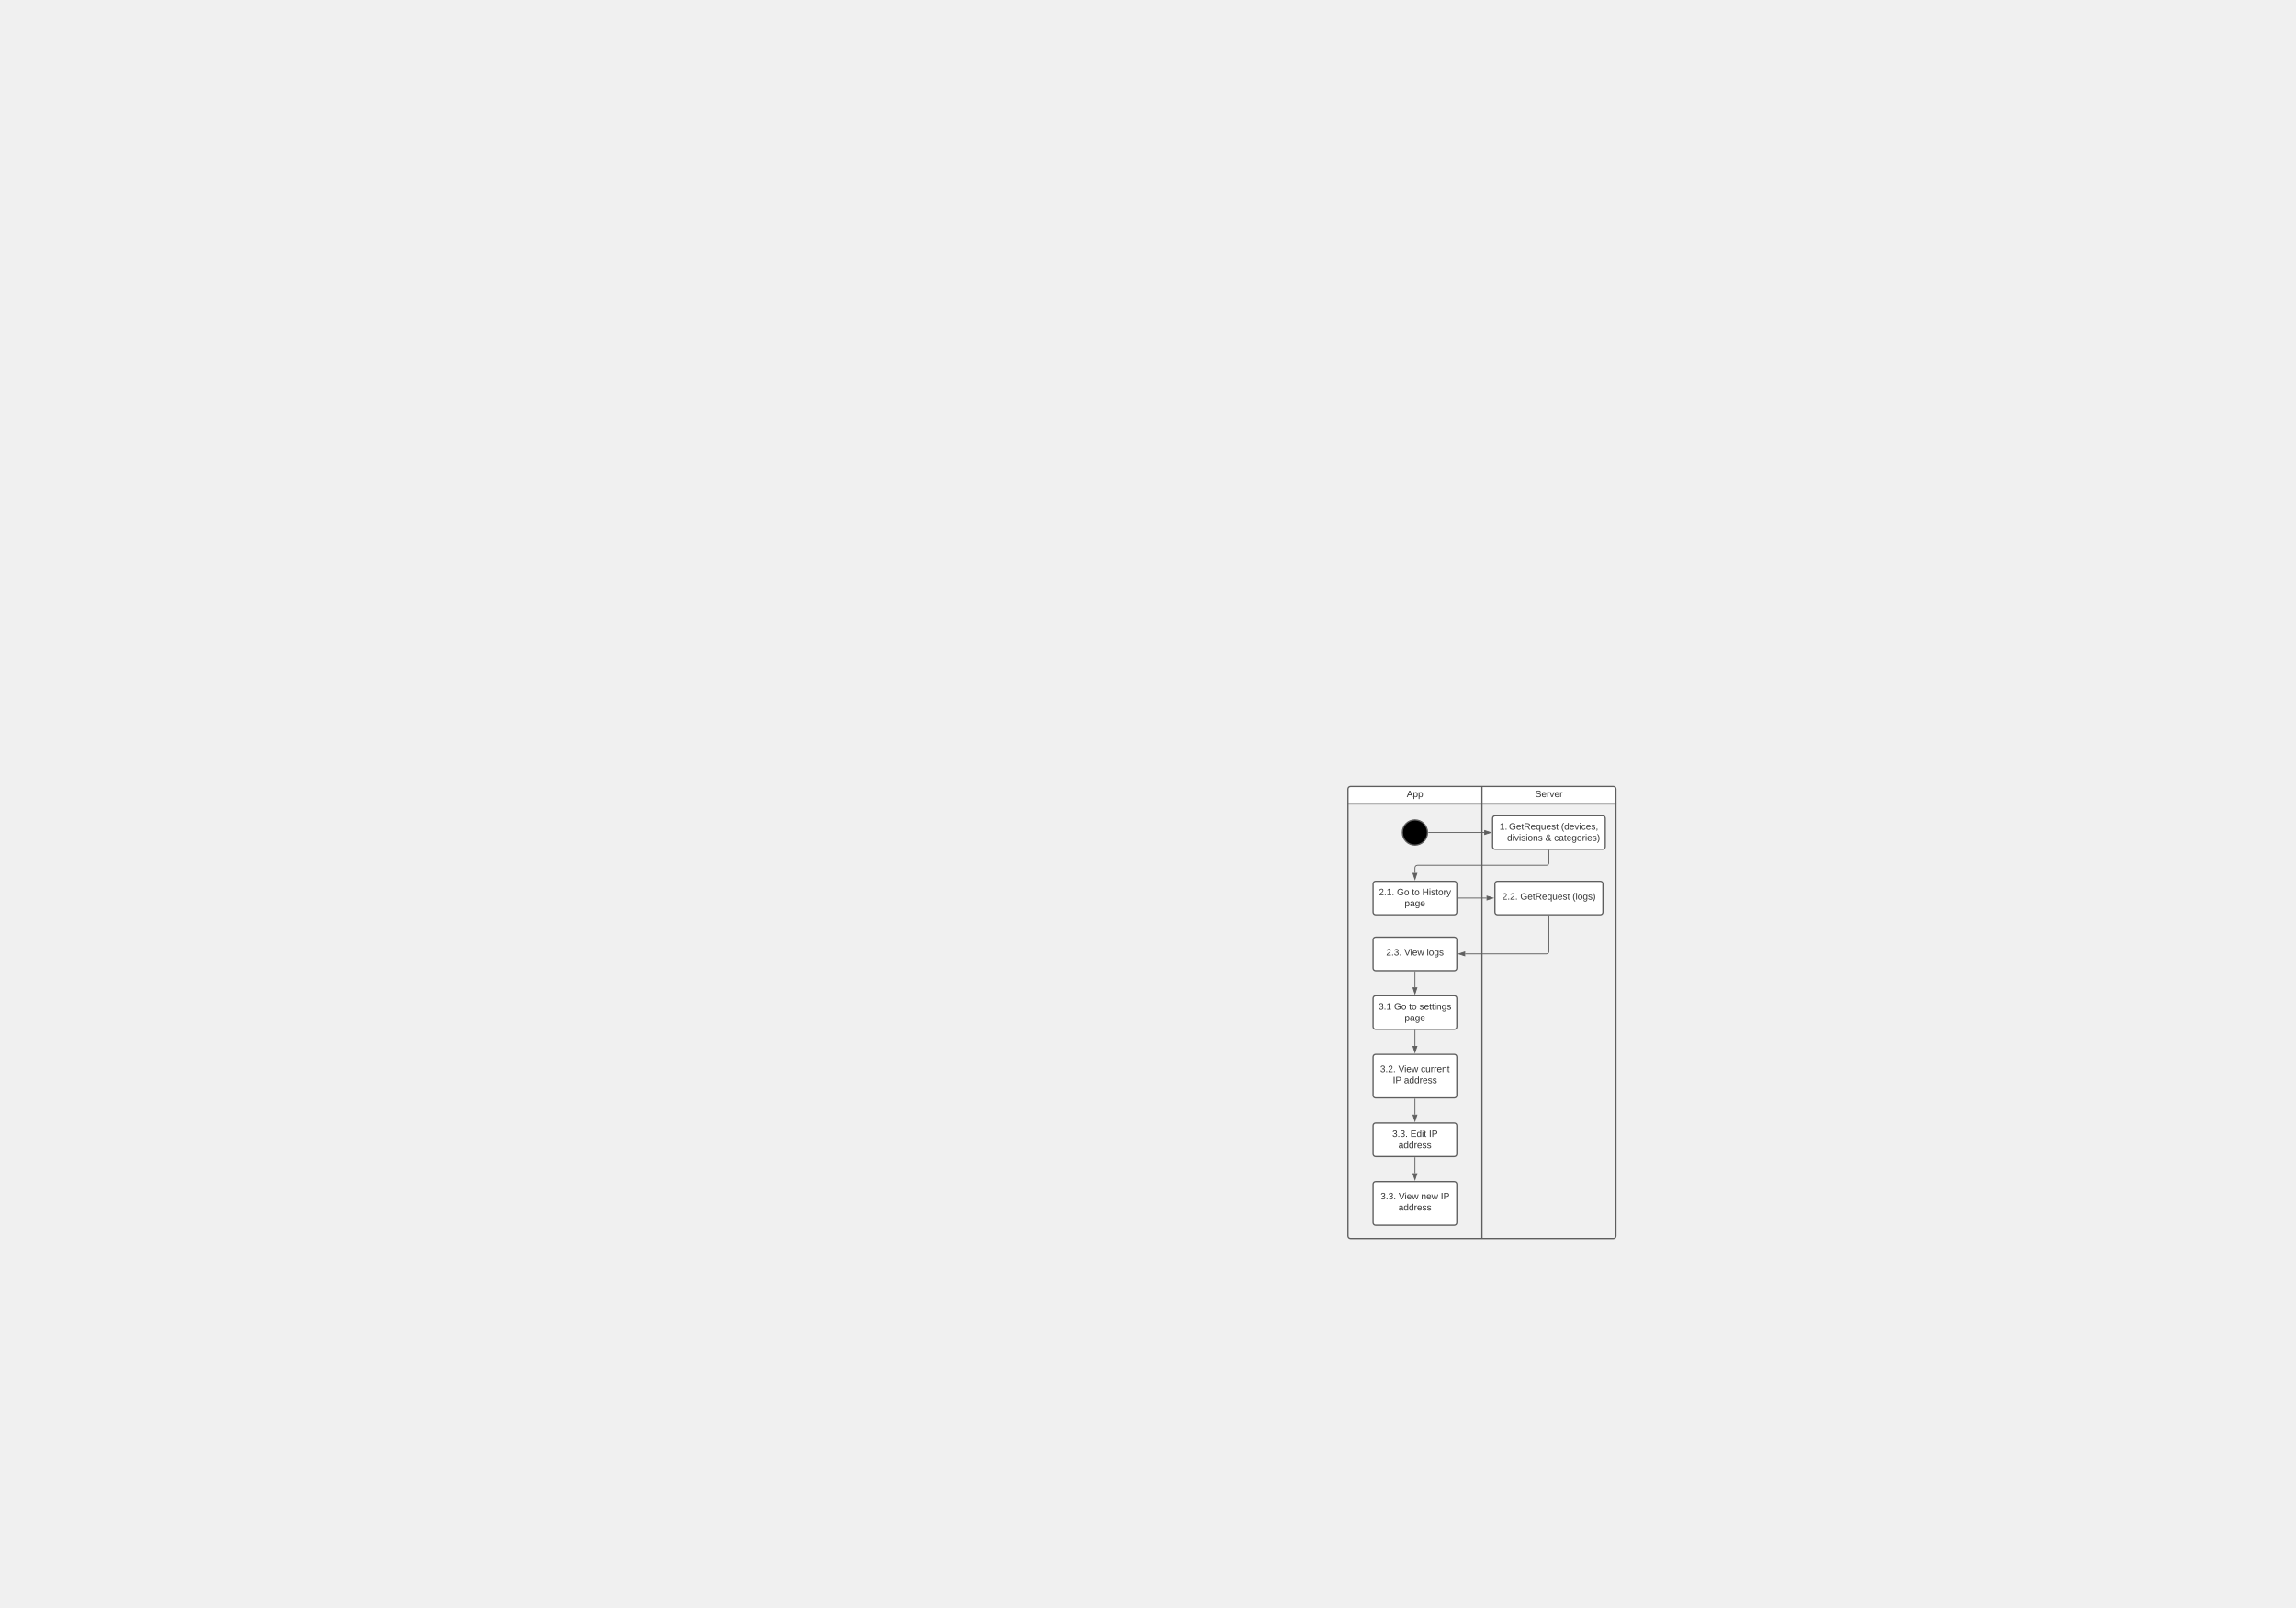
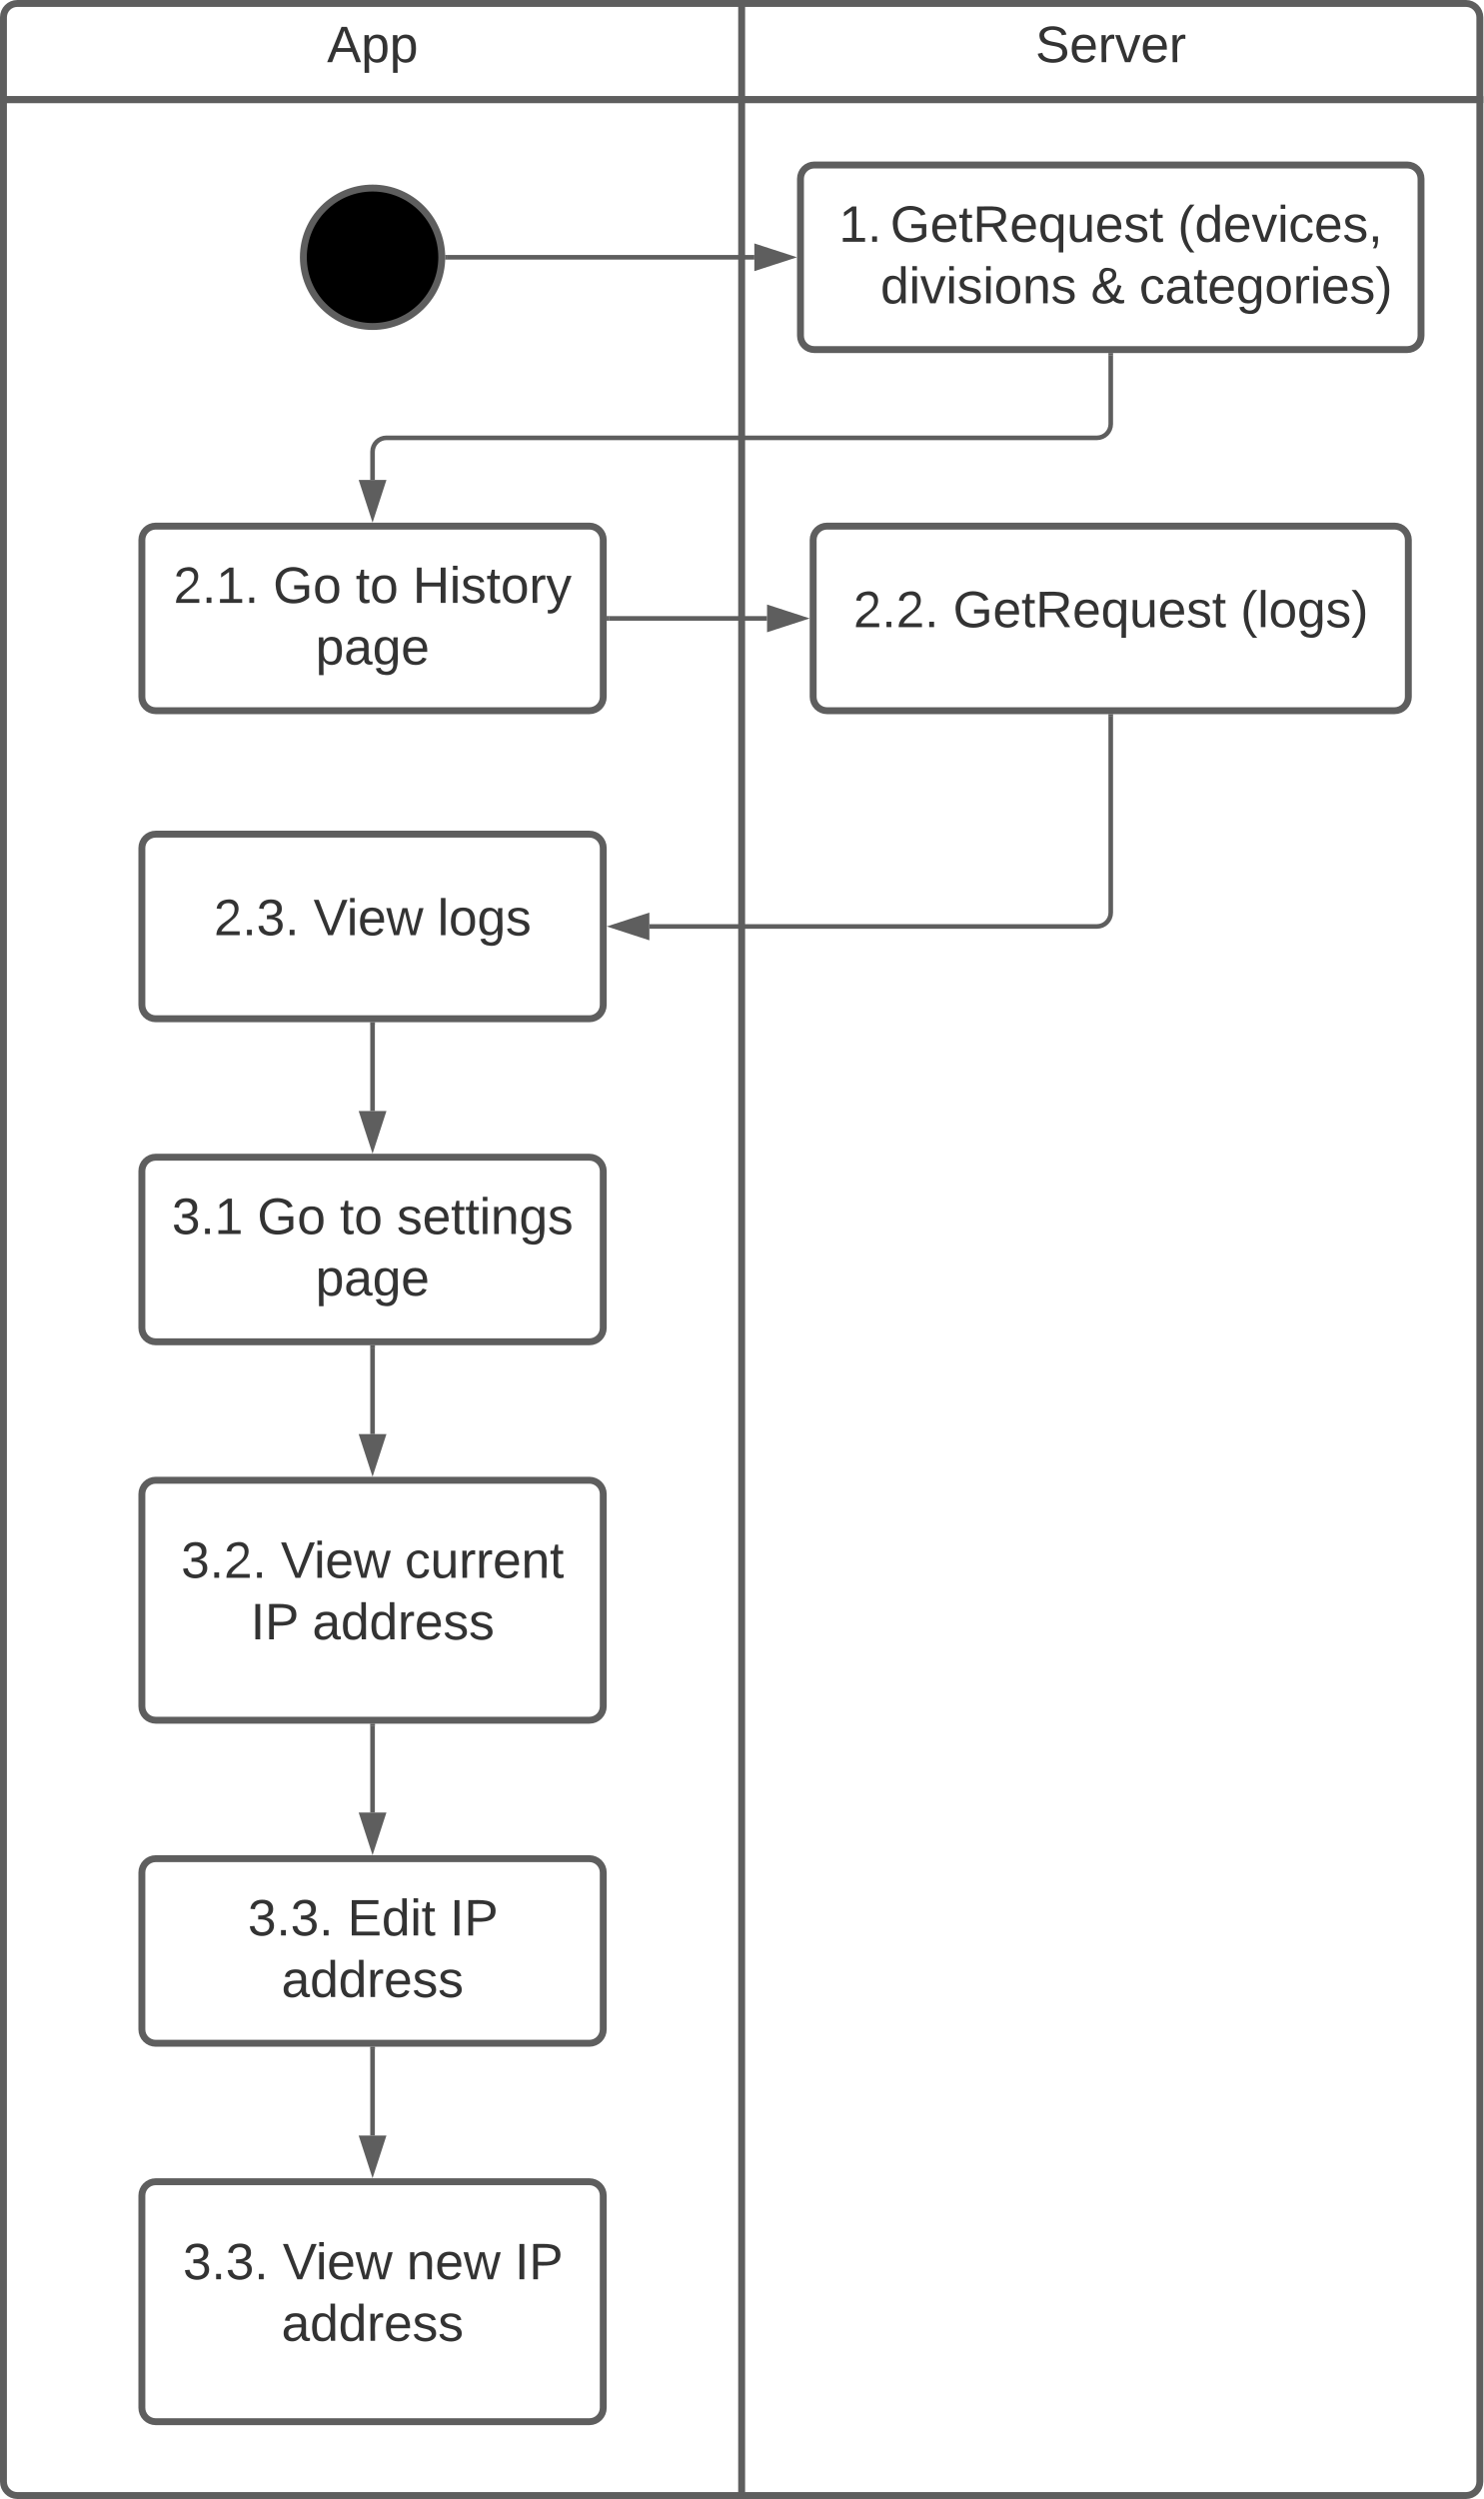
- <svg xmlns="http://www.w3.org/2000/svg" xmlns:ns1="lucid" xmlns:xlink="http://www.w3.org/1999/xlink" width="5484.6" height="3840.5">
-   <g transform="translate(0 1258.835)" ns1:page-tab-id="-8E2lTmCAOjD">
+ <svg xmlns="http://www.w3.org/2000/svg" xmlns:ns1="lucid" xmlns:xlink="http://www.w3.org/1999/xlink" width="643" height="1083">
+   <g transform="translate(-3218.5 -618.5)" ns1:page-tab-id="-8E2lTmCAOjD">
+     <path d="M0-1258.84h5484.6v3840.5H0z" fill="#fff" />
    <path d="M3220 661.67V626a6 6 0 0 1 6-6h314v41.67zM3540 620h314a6 6 0 0 1 6 6v35.67h-320z" stroke="#5e5e5e" stroke-width="3" fill="#fff" />
    <path d="M3540 1700h-314a6 6 0 0 1-6-6V661.67h320zM3860 661.67V1694a6 6 0 0 1-6 6h-314V661.67z" stroke="#5e5e5e" stroke-width="3" fill="none" />
    <use xlink:href="#a" transform="matrix(1,0,0,1,3220,620) translate(140.2469 25.44444)" />
    <use xlink:href="#b" transform="matrix(1,0,0,1,3540,620) translate(127.3457 25.44444)" />
    <path d="M3410 730c0 16.57-13.43 30-30 30s-30-13.43-30-30 13.43-30 30-30 30 13.43 30 30z" stroke="#5e5e5e" stroke-width="3" />
    <path d="M3412.5 730h133" stroke="#5e5e5e" stroke-width="2" fill="none" />
    <path d="M3412.53 731h-1.1l.07-.96-.03-1.04h1.06z" stroke="#5e5e5e" stroke-width=".05" fill="#5e5e5e" />
    <path d="M3560.77 730l-14.27 4.63v-9.26z" stroke="#5e5e5e" stroke-width="2" fill="#5e5e5e" />
    <path d="M3565.5 696a6 6 0 0 1 6-6h257a6 6 0 0 1 6 6v68a6 6 0 0 1-6 6h-257a6 6 0 0 1-6-6z" stroke="#5e5e5e" stroke-width="3" fill="#fff" />
    <use xlink:href="#c" transform="matrix(1,0,0,1,3577.506,702) translate(4.691358 21.27778)" />
    <use xlink:href="#d" transform="matrix(1,0,0,1,3577.506,702) translate(26.91358 21.27778)" />
    <use xlink:href="#e" transform="matrix(1,0,0,1,3577.506,702) translate(151.5432 21.27778)" />
    <use xlink:href="#f" transform="matrix(1,0,0,1,3577.506,702) translate(22.68519 47.94444)" />
    <use xlink:href="#g" transform="matrix(1,0,0,1,3577.506,702) translate(113.858 47.94444)" />
    <use xlink:href="#h" transform="matrix(1,0,0,1,3577.506,702) translate(134.8457 47.94444)" />
    <path d="M3280 852.5a6 6 0 0 1 6-6h188a6 6 0 0 1 6 6v68a6 6 0 0 1-6 6h-188a6 6 0 0 1-6-6z" stroke="#5e5e5e" stroke-width="3" fill="#fff" />
    <use xlink:href="#i" transform="matrix(1,0,0,1,3292,858.4987) translate(1.67284 21.27778)" />
    <use xlink:href="#j" transform="matrix(1,0,0,1,3292,858.4987) translate(44.88272 21.27778)" />
    <use xlink:href="#k" transform="matrix(1,0,0,1,3292,858.4987) translate(80.68519 21.27778)" />
    <use xlink:href="#l" transform="matrix(1,0,0,1,3292,858.4987) translate(105.3765 21.27778)" />
    <use xlink:href="#m" transform="matrix(1,0,0,1,3292,858.4987) translate(63.30864 47.94444)" />
    <path d="M3571 852.5a6 6 0 0 1 6-6h246a6 6 0 0 1 6 6v68a6 6 0 0 1-6 6h-246a6 6 0 0 1-6-6z" stroke="#5e5e5e" stroke-width="3" fill="#fff" />
    <use xlink:href="#n" transform="matrix(1,0,0,1,3583.013,858.4987) translate(5.395062 31.77778)" />
    <use xlink:href="#o" transform="matrix(1,0,0,1,3583.013,858.4987) translate(48.60494 31.77778)" />
    <use xlink:href="#p" transform="matrix(1,0,0,1,3583.013,858.4987) translate(173.2346 31.77778)" />
    <path d="M3482.5 886.5h68.5" stroke="#5e5e5e" stroke-width="2" fill="none" />
    <path d="M3482.53 887.5h-1.03v-2h1.03z" stroke="#5e5e5e" stroke-width=".05" fill="#5e5e5e" />
    <path d="M3566.28 886.5l-14.27 4.63v-9.27z" stroke="#5e5e5e" stroke-width="2" fill="#5e5e5e" />
    <path d="M3700 772.5v29.75a6 6 0 0 1-6 6h-308a6 6 0 0 0-6 6v12.25" stroke="#5e5e5e" stroke-width="2" fill="none" />
    <path d="M3701 772.53h-2v-1.03h2z" stroke="#5e5e5e" stroke-width=".05" fill="#5e5e5e" />
    <path d="M3380 841.76l-4.64-14.26h9.28z" stroke="#5e5e5e" stroke-width="2" fill="#5e5e5e" />
    <path d="M3280 1126a6 6 0 0 1 6-6h188a6 6 0 0 1 6 6v68a6 6 0 0 1-6 6h-188a6 6 0 0 1-6-6z" stroke="#5e5e5e" stroke-width="3" fill="#fff" />
    <use xlink:href="#q" transform="matrix(1,0,0,1,3292,1132) translate(0.9938272 21.27778)" />
    <use xlink:href="#j" transform="matrix(1,0,0,1,3292,1132) translate(38.03086 21.27778)" />
    <use xlink:href="#k" transform="matrix(1,0,0,1,3292,1132) translate(73.83333 21.27778)" />
    <use xlink:href="#r" transform="matrix(1,0,0,1,3292,1132) translate(98.52469 21.27778)" />
    <use xlink:href="#m" transform="matrix(1,0,0,1,3292,1132) translate(63.30864 47.94444)" />
    <path d="M3280 1266a6 6 0 0 1 6-6h188a6 6 0 0 1 6 6v92a6 6 0 0 1-6 6h-188a6 6 0 0 1-6-6z" stroke="#5e5e5e" stroke-width="3" fill="#fff" />
    <use xlink:href="#s" transform="matrix(1,0,0,1,3292,1272) translate(5.006173 30.27778)" />
    <use xlink:href="#t" transform="matrix(1,0,0,1,3292,1272) translate(48.21605 30.27778)" />
    <use xlink:href="#u" transform="matrix(1,0,0,1,3292,1272) translate(101.9815 30.27778)" />
    <use xlink:href="#v" transform="matrix(1,0,0,1,3292,1272) translate(35.16049 56.94444)" />
    <use xlink:href="#w" transform="matrix(1,0,0,1,3292,1272) translate(61.88889 56.94444)" />
    <path d="M3280 986a6 6 0 0 1 6-6h188a6 6 0 0 1 6 6v68a6 6 0 0 1-6 6h-188a6 6 0 0 1-6-6z" stroke="#5e5e5e" stroke-width="3" fill="#fff" />
    <use xlink:href="#x" transform="matrix(1,0,0,1,3292,992) translate(19.17284 31.77778)" />
    <use xlink:href="#t" transform="matrix(1,0,0,1,3292,992) translate(62.38272 31.77778)" />
    <use xlink:href="#y" transform="matrix(1,0,0,1,3292,992) translate(116.1481 31.77778)" />
    <path d="M3700 929v85a6 6 0 0 1-6 6h-194" stroke="#5e5e5e" stroke-width="2" fill="none" />
    <path d="M3701 929.02h-2V928h2z" stroke="#5e5e5e" stroke-width=".05" fill="#5e5e5e" />
    <path d="M3484.74 1020l14.26-4.63v9.26z" stroke="#5e5e5e" stroke-width="2" fill="#5e5e5e" />
    <path d="M3380 1062.5v37.5" stroke="#5e5e5e" stroke-width="2" fill="none" />
    <path d="M3381 1062.53h-2v-1.03h2z" stroke="#5e5e5e" stroke-width=".05" fill="#5e5e5e" />
    <path d="M3380 1115.26l-4.64-14.26h9.28z" stroke="#5e5e5e" stroke-width="2" fill="#5e5e5e" />
    <path d="M3380 1202.5v37.5" stroke="#5e5e5e" stroke-width="2" fill="none" />
    <path d="M3381 1202.53h-2v-1.03h2z" stroke="#5e5e5e" stroke-width=".05" fill="#5e5e5e" />
    <path d="M3380 1255.26l-4.64-14.26h9.28z" stroke="#5e5e5e" stroke-width="2" fill="#5e5e5e" />
    <path d="M3280 1430a6 6 0 0 1 6-6h188a6 6 0 0 1 6 6v68a6 6 0 0 1-6 6h-188a6 6 0 0 1-6-6z" stroke="#5e5e5e" stroke-width="3" fill="#fff" />
    <g>
      <use xlink:href="#z" transform="matrix(1,0,0,1,3292,1436) translate(33.92593 21.27778)" />
      <use xlink:href="#A" transform="matrix(1,0,0,1,3292,1436) translate(77.1358 21.27778)" />
      <use xlink:href="#B" transform="matrix(1,0,0,1,3292,1436) translate(121.5185 21.27778)" />
      <use xlink:href="#w" transform="matrix(1,0,0,1,3292,1436) translate(48.52469 47.94444)" />
    </g>
    <path d="M3280 1570a6 6 0 0 1 6-6h188a6 6 0 0 1 6 6v92a6 6 0 0 1-6 6h-188a6 6 0 0 1-6-6z" stroke="#5e5e5e" stroke-width="3" fill="#fff" />
    <g>
      <use xlink:href="#z" transform="matrix(1,0,0,1,3292,1576) translate(5.808642 30.27778)" />
      <use xlink:href="#t" transform="matrix(1,0,0,1,3292,1576) translate(49.01852 30.27778)" />
      <use xlink:href="#C" transform="matrix(1,0,0,1,3292,1576) translate(102.784 30.27778)" />
      <use xlink:href="#B" transform="matrix(1,0,0,1,3292,1576) translate(149.6358 30.27778)" />
      <use xlink:href="#w" transform="matrix(1,0,0,1,3292,1576) translate(48.52469 56.94444)" />
    </g>
    <path d="M3380 1366.5v37.5" stroke="#5e5e5e" stroke-width="2" fill="none" />
    <path d="M3381 1366.53h-2v-1.03h2z" stroke="#5e5e5e" stroke-width=".05" fill="#5e5e5e" />
    <path d="M3380 1419.26l-4.64-14.26h9.28z" stroke="#5e5e5e" stroke-width="2" fill="#5e5e5e" />
    <path d="M3380 1506.5v37.5" stroke="#5e5e5e" stroke-width="2" fill="none" />
    <path d="M3381 1506.53h-2v-1.03h2z" stroke="#5e5e5e" stroke-width=".05" fill="#5e5e5e" />
    <path d="M3380 1559.26l-4.64-14.26h9.28z" stroke="#5e5e5e" stroke-width="2" fill="#5e5e5e" />
    <defs>
      <path fill="#333" d="M205 0l-28-72H64L36 0H1l101-248h38L239 0h-34zm-38-99l-47-123c-12 45-31 82-46 123h93" id="D" />
      <path fill="#333" d="M115-194c55 1 70 41 70 98S169 2 115 4C84 4 66-9 55-30l1 105H24l-1-265h31l2 30c10-21 28-34 59-34zm-8 174c40 0 45-34 45-75s-6-73-45-74c-42 0-51 32-51 76 0 43 10 73 51 73" id="E" />
      <g id="a">
        <use transform="matrix(0.0617284,0,0,0.0617284,0,0)" xlink:href="#D" />
        <use transform="matrix(0.0617284,0,0,0.0617284,14.81481,0)" xlink:href="#E" />
        <use transform="matrix(0.0617284,0,0,0.0617284,27.16049,0)" xlink:href="#E" />
      </g>
      <path fill="#333" d="M185-189c-5-48-123-54-124 2 14 75 158 14 163 119 3 78-121 87-175 55-17-10-28-26-33-46l33-7c5 56 141 63 141-1 0-78-155-14-162-118-5-82 145-84 179-34 5 7 8 16 11 25" id="F" />
      <path fill="#333" d="M100-194c63 0 86 42 84 106H49c0 40 14 67 53 68 26 1 43-12 49-29l28 8c-11 28-37 45-77 45C44 4 14-33 15-96c1-61 26-98 85-98zm52 81c6-60-76-77-97-28-3 7-6 17-6 28h103" id="G" />
      <path fill="#333" d="M114-163C36-179 61-72 57 0H25l-1-190h30c1 12-1 29 2 39 6-27 23-49 58-41v29" id="H" />
      <path fill="#333" d="M108 0H70L1-190h34L89-25l56-165h34" id="I" />
      <g id="b">
        <use transform="matrix(0.0617284,0,0,0.0617284,0,0)" xlink:href="#F" />
        <use transform="matrix(0.0617284,0,0,0.0617284,14.81481,0)" xlink:href="#G" />
        <use transform="matrix(0.0617284,0,0,0.0617284,27.16049,0)" xlink:href="#H" />
        <use transform="matrix(0.0617284,0,0,0.0617284,34.50617,0)" xlink:href="#I" />
        <use transform="matrix(0.0617284,0,0,0.0617284,45.61728,0)" xlink:href="#G" />
        <use transform="matrix(0.0617284,0,0,0.0617284,57.96296,0)" xlink:href="#H" />
      </g>
      <path fill="#333" d="M27 0v-27h64v-190l-56 39v-29l58-41h29v221h61V0H27" id="J" />
      <path fill="#333" d="M33 0v-38h34V0H33" id="K" />
      <g id="c">
        <use transform="matrix(0.0617284,0,0,0.0617284,0,0)" xlink:href="#J" />
        <use transform="matrix(0.0617284,0,0,0.0617284,12.34568,0)" xlink:href="#K" />
      </g>
      <path fill="#333" d="M143 4C61 4 22-44 18-125c-5-107 100-154 193-111 17 8 29 25 37 43l-32 9c-13-25-37-40-76-40-61 0-88 39-88 99 0 61 29 100 91 101 35 0 62-11 79-27v-45h-74v-28h105v86C228-13 192 4 143 4" id="L" />
      <path fill="#333" d="M59-47c-2 24 18 29 38 22v24C64 9 27 4 27-40v-127H5v-23h24l9-43h21v43h35v23H59v120" id="M" />
      <path fill="#333" d="M233-177c-1 41-23 64-60 70L243 0h-38l-65-103H63V0H30v-248c88 3 205-21 203 71zM63-129c60-2 137 13 137-47 0-61-80-42-137-45v92" id="N" />
      <path fill="#333" d="M145-31C134-9 116 4 85 4 32 4 16-35 15-94c0-59 17-99 70-100 32-1 48 14 60 33 0-11-1-24 2-32h30l-1 268h-32zM93-21c41 0 51-33 51-76s-8-73-50-73c-40 0-46 35-46 75s5 74 45 74" id="O" />
      <path fill="#333" d="M84 4C-5 8 30-112 23-190h32v120c0 31 7 50 39 49 72-2 45-101 50-169h31l1 190h-30c-1-10 1-25-2-33-11 22-28 36-60 37" id="P" />
      <path fill="#333" d="M135-143c-3-34-86-38-87 0 15 53 115 12 119 90S17 21 10-45l28-5c4 36 97 45 98 0-10-56-113-15-118-90-4-57 82-63 122-42 12 7 21 19 24 35" id="Q" />
      <g id="d">
        <use transform="matrix(0.0617284,0,0,0.0617284,0,0)" xlink:href="#L" />
        <use transform="matrix(0.0617284,0,0,0.0617284,17.28395,0)" xlink:href="#G" />
        <use transform="matrix(0.0617284,0,0,0.0617284,29.62963,0)" xlink:href="#M" />
        <use transform="matrix(0.0617284,0,0,0.0617284,35.80247,0)" xlink:href="#N" />
        <use transform="matrix(0.0617284,0,0,0.0617284,51.79012,0)" xlink:href="#G" />
        <use transform="matrix(0.0617284,0,0,0.0617284,64.1358,0)" xlink:href="#O" />
        <use transform="matrix(0.0617284,0,0,0.0617284,76.48148,0)" xlink:href="#P" />
        <use transform="matrix(0.0617284,0,0,0.0617284,88.82716,0)" xlink:href="#G" />
        <use transform="matrix(0.0617284,0,0,0.0617284,101.1728,0)" xlink:href="#Q" />
        <use transform="matrix(0.0617284,0,0,0.0617284,112.284,0)" xlink:href="#M" />
      </g>
      <path fill="#333" d="M87 75C49 33 22-17 22-94c0-76 28-126 65-167h31c-38 41-64 92-64 168S80 34 118 75H87" id="R" />
      <path fill="#333" d="M85-194c31 0 48 13 60 33l-1-100h32l1 261h-30c-2-10 0-23-3-31C134-8 116 4 85 4 32 4 16-35 15-94c0-66 23-100 70-100zm9 24c-40 0-46 34-46 75 0 40 6 74 45 74 42 0 51-32 51-76 0-42-9-74-50-73" id="S" />
      <path fill="#333" d="M24-231v-30h32v30H24zM24 0v-190h32V0H24" id="T" />
      <path fill="#333" d="M96-169c-40 0-48 33-48 73s9 75 48 75c24 0 41-14 43-38l32 2c-6 37-31 61-74 61-59 0-76-41-82-99-10-93 101-131 147-64 4 7 5 14 7 22l-32 3c-4-21-16-35-41-35" id="U" />
      <path fill="#333" d="M68-38c1 34 0 65-14 84H32c9-13 17-26 17-46H33v-38h35" id="V" />
      <g id="e">
        <use transform="matrix(0.0617284,0,0,0.0617284,0,0)" xlink:href="#R" />
        <use transform="matrix(0.0617284,0,0,0.0617284,7.345679,0)" xlink:href="#S" />
        <use transform="matrix(0.0617284,0,0,0.0617284,19.69136,0)" xlink:href="#G" />
        <use transform="matrix(0.0617284,0,0,0.0617284,32.03704,0)" xlink:href="#I" />
        <use transform="matrix(0.0617284,0,0,0.0617284,43.14815,0)" xlink:href="#T" />
        <use transform="matrix(0.0617284,0,0,0.0617284,48.02469,0)" xlink:href="#U" />
        <use transform="matrix(0.0617284,0,0,0.0617284,59.1358,0)" xlink:href="#G" />
        <use transform="matrix(0.0617284,0,0,0.0617284,71.48148,0)" xlink:href="#Q" />
        <use transform="matrix(0.0617284,0,0,0.0617284,82.59259,0)" xlink:href="#V" />
      </g>
      <path fill="#333" d="M100-194c62-1 85 37 85 99 1 63-27 99-86 99S16-35 15-95c0-66 28-99 85-99zM99-20c44 1 53-31 53-75 0-43-8-75-51-75s-53 32-53 75 10 74 51 75" id="W" />
      <path fill="#333" d="M117-194c89-4 53 116 60 194h-32v-121c0-31-8-49-39-48C34-167 62-67 57 0H25l-1-190h30c1 10-1 24 2 32 11-22 29-35 61-36" id="X" />
      <g id="f">
        <use transform="matrix(0.0617284,0,0,0.0617284,0,0)" xlink:href="#S" />
        <use transform="matrix(0.0617284,0,0,0.0617284,12.34568,0)" xlink:href="#T" />
        <use transform="matrix(0.0617284,0,0,0.0617284,17.22222,0)" xlink:href="#I" />
        <use transform="matrix(0.0617284,0,0,0.0617284,28.33333,0)" xlink:href="#T" />
        <use transform="matrix(0.0617284,0,0,0.0617284,33.20988,0)" xlink:href="#Q" />
        <use transform="matrix(0.0617284,0,0,0.0617284,44.32099,0)" xlink:href="#T" />
        <use transform="matrix(0.0617284,0,0,0.0617284,49.19753,0)" xlink:href="#W" />
        <use transform="matrix(0.0617284,0,0,0.0617284,61.54321,0)" xlink:href="#X" />
        <use transform="matrix(0.0617284,0,0,0.0617284,73.88889,0)" xlink:href="#Q" />
      </g>
      <path fill="#333" d="M234-2c-28 10-62 0-77-18C117 19 8 12 13-65c3-43 29-61 60-76-25-40-17-114 47-108 35 3 59 15 59 50 0 44-40 53-71 69 14 26 32 50 51 72 14-21 24-43 30-72l26 8c-9 33-21 57-38 82 13 13 33 22 57 15v23zM97-151c25-10 52-18 56-48-1-18-13-29-33-29-42 0-39 50-23 77zM42-66c-3 51 71 58 98 28-20-24-41-51-56-80-23 10-40 24-42 52" id="Y" />
      <use transform="matrix(0.0617284,0,0,0.0617284,0,0)" xlink:href="#Y" id="g" />
      <path fill="#333" d="M141-36C126-15 110 5 73 4 37 3 15-17 15-53c-1-64 63-63 125-63 3-35-9-54-41-54-24 1-41 7-42 31l-33-3c5-37 33-52 76-52 45 0 72 20 72 64v82c-1 20 7 32 28 27v20c-31 9-61-2-59-35zM48-53c0 20 12 33 32 33 41-3 63-29 60-74-43 2-92-5-92 41" id="Z" />
      <path fill="#333" d="M177-190C167-65 218 103 67 71c-23-6-38-20-44-43l32-5c15 47 100 32 89-28v-30C133-14 115 1 83 1 29 1 15-40 15-95c0-56 16-97 71-98 29-1 48 16 59 35 1-10 0-23 2-32h30zM94-22c36 0 50-32 50-73 0-42-14-75-50-75-39 0-46 34-46 75s6 73 46 73" id="aa" />
      <path fill="#333" d="M33-261c38 41 65 92 65 168S71 34 33 75H2C39 34 66-17 66-93S39-220 2-261h31" id="ab" />
      <g id="h">
        <use transform="matrix(0.0617284,0,0,0.0617284,0,0)" xlink:href="#U" />
        <use transform="matrix(0.0617284,0,0,0.0617284,11.11111,0)" xlink:href="#Z" />
        <use transform="matrix(0.0617284,0,0,0.0617284,23.45679,0)" xlink:href="#M" />
        <use transform="matrix(0.0617284,0,0,0.0617284,29.62963,0)" xlink:href="#G" />
        <use transform="matrix(0.0617284,0,0,0.0617284,41.97531,0)" xlink:href="#aa" />
        <use transform="matrix(0.0617284,0,0,0.0617284,54.32099,0)" xlink:href="#W" />
        <use transform="matrix(0.0617284,0,0,0.0617284,66.66667,0)" xlink:href="#H" />
        <use transform="matrix(0.0617284,0,0,0.0617284,74.01235,0)" xlink:href="#T" />
        <use transform="matrix(0.0617284,0,0,0.0617284,78.88889,0)" xlink:href="#G" />
        <use transform="matrix(0.0617284,0,0,0.0617284,91.23457,0)" xlink:href="#Q" />
        <use transform="matrix(0.0617284,0,0,0.0617284,102.3457,0)" xlink:href="#ab" />
      </g>
      <path fill="#333" d="M101-251c82-7 93 87 43 132L82-64C71-53 59-42 53-27h129V0H18c2-99 128-94 128-182 0-28-16-43-45-43s-46 15-49 41l-32-3c6-41 34-60 81-64" id="ac" />
      <g id="i">
        <use transform="matrix(0.0617284,0,0,0.0617284,0,0)" xlink:href="#ac" />
        <use transform="matrix(0.0617284,0,0,0.0617284,12.34568,0)" xlink:href="#K" />
        <use transform="matrix(0.0617284,0,0,0.0617284,18.51852,0)" xlink:href="#J" />
        <use transform="matrix(0.0617284,0,0,0.0617284,30.8642,0)" xlink:href="#K" />
      </g>
      <g id="j">
        <use transform="matrix(0.0617284,0,0,0.0617284,0,0)" xlink:href="#L" />
        <use transform="matrix(0.0617284,0,0,0.0617284,17.28395,0)" xlink:href="#W" />
      </g>
      <g id="k">
        <use transform="matrix(0.0617284,0,0,0.0617284,0,0)" xlink:href="#M" />
        <use transform="matrix(0.0617284,0,0,0.0617284,6.17284,0)" xlink:href="#W" />
      </g>
      <path fill="#333" d="M197 0v-115H63V0H30v-248h33v105h134v-105h34V0h-34" id="ad" />
      <path fill="#333" d="M179-190L93 31C79 59 56 82 12 73V49c39 6 53-20 64-50L1-190h34L92-34l54-156h33" id="ae" />
      <g id="l">
        <use transform="matrix(0.0617284,0,0,0.0617284,0,0)" xlink:href="#ad" />
        <use transform="matrix(0.0617284,0,0,0.0617284,15.98765,0)" xlink:href="#T" />
        <use transform="matrix(0.0617284,0,0,0.0617284,20.8642,0)" xlink:href="#Q" />
        <use transform="matrix(0.0617284,0,0,0.0617284,31.97531,0)" xlink:href="#M" />
        <use transform="matrix(0.0617284,0,0,0.0617284,38.14815,0)" xlink:href="#W" />
        <use transform="matrix(0.0617284,0,0,0.0617284,50.49383,0)" xlink:href="#H" />
        <use transform="matrix(0.0617284,0,0,0.0617284,57.83951,0)" xlink:href="#ae" />
      </g>
      <g id="m">
        <use transform="matrix(0.0617284,0,0,0.0617284,0,0)" xlink:href="#E" />
        <use transform="matrix(0.0617284,0,0,0.0617284,12.34568,0)" xlink:href="#Z" />
        <use transform="matrix(0.0617284,0,0,0.0617284,24.69136,0)" xlink:href="#aa" />
        <use transform="matrix(0.0617284,0,0,0.0617284,37.03704,0)" xlink:href="#G" />
      </g>
      <g id="n">
        <use transform="matrix(0.0617284,0,0,0.0617284,0,0)" xlink:href="#ac" />
        <use transform="matrix(0.0617284,0,0,0.0617284,12.34568,0)" xlink:href="#K" />
        <use transform="matrix(0.0617284,0,0,0.0617284,18.51852,0)" xlink:href="#ac" />
        <use transform="matrix(0.0617284,0,0,0.0617284,30.8642,0)" xlink:href="#K" />
      </g>
      <g id="o">
        <use transform="matrix(0.0617284,0,0,0.0617284,0,0)" xlink:href="#L" />
        <use transform="matrix(0.0617284,0,0,0.0617284,17.28395,0)" xlink:href="#G" />
        <use transform="matrix(0.0617284,0,0,0.0617284,29.62963,0)" xlink:href="#M" />
        <use transform="matrix(0.0617284,0,0,0.0617284,35.80247,0)" xlink:href="#N" />
        <use transform="matrix(0.0617284,0,0,0.0617284,51.79012,0)" xlink:href="#G" />
        <use transform="matrix(0.0617284,0,0,0.0617284,64.1358,0)" xlink:href="#O" />
        <use transform="matrix(0.0617284,0,0,0.0617284,76.48148,0)" xlink:href="#P" />
        <use transform="matrix(0.0617284,0,0,0.0617284,88.82716,0)" xlink:href="#G" />
        <use transform="matrix(0.0617284,0,0,0.0617284,101.1728,0)" xlink:href="#Q" />
        <use transform="matrix(0.0617284,0,0,0.0617284,112.284,0)" xlink:href="#M" />
      </g>
      <path fill="#333" d="M24 0v-261h32V0H24" id="af" />
      <g id="p">
        <use transform="matrix(0.0617284,0,0,0.0617284,0,0)" xlink:href="#R" />
        <use transform="matrix(0.0617284,0,0,0.0617284,7.345679,0)" xlink:href="#af" />
        <use transform="matrix(0.0617284,0,0,0.0617284,12.22222,0)" xlink:href="#W" />
        <use transform="matrix(0.0617284,0,0,0.0617284,24.5679,0)" xlink:href="#aa" />
        <use transform="matrix(0.0617284,0,0,0.0617284,36.91358,0)" xlink:href="#Q" />
        <use transform="matrix(0.0617284,0,0,0.0617284,48.02469,0)" xlink:href="#ab" />
      </g>
      <path fill="#333" d="M126-127c33 6 58 20 58 59 0 88-139 92-164 29-3-8-5-16-6-25l32-3c6 27 21 44 54 44 32 0 52-15 52-46 0-38-36-46-79-43v-28c39 1 72-4 72-42 0-27-17-43-46-43-28 0-47 15-49 41l-32-3c6-42 35-63 81-64 48-1 79 21 79 65 0 36-21 52-52 59" id="ag" />
      <g id="q">
        <use transform="matrix(0.0617284,0,0,0.0617284,0,0)" xlink:href="#ag" />
        <use transform="matrix(0.0617284,0,0,0.0617284,12.34568,0)" xlink:href="#K" />
        <use transform="matrix(0.0617284,0,0,0.0617284,18.51852,0)" xlink:href="#J" />
      </g>
      <g id="r">
        <use transform="matrix(0.0617284,0,0,0.0617284,0,0)" xlink:href="#Q" />
        <use transform="matrix(0.0617284,0,0,0.0617284,11.11111,0)" xlink:href="#G" />
        <use transform="matrix(0.0617284,0,0,0.0617284,23.45679,0)" xlink:href="#M" />
        <use transform="matrix(0.0617284,0,0,0.0617284,29.62963,0)" xlink:href="#M" />
        <use transform="matrix(0.0617284,0,0,0.0617284,35.80247,0)" xlink:href="#T" />
        <use transform="matrix(0.0617284,0,0,0.0617284,40.67901,0)" xlink:href="#X" />
        <use transform="matrix(0.0617284,0,0,0.0617284,53.02469,0)" xlink:href="#aa" />
        <use transform="matrix(0.0617284,0,0,0.0617284,65.37037,0)" xlink:href="#Q" />
      </g>
      <g id="s">
        <use transform="matrix(0.0617284,0,0,0.0617284,0,0)" xlink:href="#ag" />
        <use transform="matrix(0.0617284,0,0,0.0617284,12.34568,0)" xlink:href="#K" />
        <use transform="matrix(0.0617284,0,0,0.0617284,18.51852,0)" xlink:href="#ac" />
        <use transform="matrix(0.0617284,0,0,0.0617284,30.8642,0)" xlink:href="#K" />
      </g>
      <path fill="#333" d="M137 0h-34L2-248h35l83 218 83-218h36" id="ah" />
      <path fill="#333" d="M206 0h-36l-40-164L89 0H53L-1-190h32L70-26l43-164h34l41 164 42-164h31" id="ai" />
      <g id="t">
        <use transform="matrix(0.0617284,0,0,0.0617284,0,0)" xlink:href="#ah" />
        <use transform="matrix(0.0617284,0,0,0.0617284,14.38272,0)" xlink:href="#T" />
        <use transform="matrix(0.0617284,0,0,0.0617284,19.25926,0)" xlink:href="#G" />
        <use transform="matrix(0.0617284,0,0,0.0617284,31.60494,0)" xlink:href="#ai" />
      </g>
      <g id="u">
        <use transform="matrix(0.0617284,0,0,0.0617284,0,0)" xlink:href="#U" />
        <use transform="matrix(0.0617284,0,0,0.0617284,11.11111,0)" xlink:href="#P" />
        <use transform="matrix(0.0617284,0,0,0.0617284,23.45679,0)" xlink:href="#H" />
        <use transform="matrix(0.0617284,0,0,0.0617284,30.80247,0)" xlink:href="#H" />
        <use transform="matrix(0.0617284,0,0,0.0617284,38.14815,0)" xlink:href="#G" />
        <use transform="matrix(0.0617284,0,0,0.0617284,50.49383,0)" xlink:href="#X" />
        <use transform="matrix(0.0617284,0,0,0.0617284,62.83951,0)" xlink:href="#M" />
      </g>
      <path fill="#333" d="M33 0v-248h34V0H33" id="aj" />
      <path fill="#333" d="M30-248c87 1 191-15 191 75 0 78-77 80-158 76V0H30v-248zm33 125c57 0 124 11 124-50 0-59-68-47-124-48v98" id="ak" />
      <g id="v">
        <use transform="matrix(0.0617284,0,0,0.0617284,0,0)" xlink:href="#aj" />
        <use transform="matrix(0.0617284,0,0,0.0617284,6.17284,0)" xlink:href="#ak" />
      </g>
      <g id="w">
        <use transform="matrix(0.0617284,0,0,0.0617284,0,0)" xlink:href="#Z" />
        <use transform="matrix(0.0617284,0,0,0.0617284,12.34568,0)" xlink:href="#S" />
        <use transform="matrix(0.0617284,0,0,0.0617284,24.69136,0)" xlink:href="#S" />
        <use transform="matrix(0.0617284,0,0,0.0617284,37.03704,0)" xlink:href="#H" />
        <use transform="matrix(0.0617284,0,0,0.0617284,44.38272,0)" xlink:href="#G" />
        <use transform="matrix(0.0617284,0,0,0.0617284,56.7284,0)" xlink:href="#Q" />
        <use transform="matrix(0.0617284,0,0,0.0617284,67.83951,0)" xlink:href="#Q" />
      </g>
      <g id="x">
        <use transform="matrix(0.0617284,0,0,0.0617284,0,0)" xlink:href="#ac" />
        <use transform="matrix(0.0617284,0,0,0.0617284,12.34568,0)" xlink:href="#K" />
        <use transform="matrix(0.0617284,0,0,0.0617284,18.51852,0)" xlink:href="#ag" />
        <use transform="matrix(0.0617284,0,0,0.0617284,30.8642,0)" xlink:href="#K" />
      </g>
      <g id="y">
        <use transform="matrix(0.0617284,0,0,0.0617284,0,0)" xlink:href="#af" />
        <use transform="matrix(0.0617284,0,0,0.0617284,4.876543,0)" xlink:href="#W" />
        <use transform="matrix(0.0617284,0,0,0.0617284,17.22222,0)" xlink:href="#aa" />
        <use transform="matrix(0.0617284,0,0,0.0617284,29.5679,0)" xlink:href="#Q" />
      </g>
      <g id="z">
        <use transform="matrix(0.0617284,0,0,0.0617284,0,0)" xlink:href="#ag" />
        <use transform="matrix(0.0617284,0,0,0.0617284,12.34568,0)" xlink:href="#K" />
        <use transform="matrix(0.0617284,0,0,0.0617284,18.51852,0)" xlink:href="#ag" />
        <use transform="matrix(0.0617284,0,0,0.0617284,30.8642,0)" xlink:href="#K" />
      </g>
      <path fill="#333" d="M30 0v-248h187v28H63v79h144v27H63v87h162V0H30" id="al" />
      <g id="A">
        <use transform="matrix(0.0617284,0,0,0.0617284,0,0)" xlink:href="#al" />
        <use transform="matrix(0.0617284,0,0,0.0617284,14.81481,0)" xlink:href="#S" />
        <use transform="matrix(0.0617284,0,0,0.0617284,27.16049,0)" xlink:href="#T" />
        <use transform="matrix(0.0617284,0,0,0.0617284,32.03704,0)" xlink:href="#M" />
      </g>
      <g id="B">
        <use transform="matrix(0.0617284,0,0,0.0617284,0,0)" xlink:href="#aj" />
        <use transform="matrix(0.0617284,0,0,0.0617284,6.17284,0)" xlink:href="#ak" />
      </g>
      <g id="C">
        <use transform="matrix(0.0617284,0,0,0.0617284,0,0)" xlink:href="#X" />
        <use transform="matrix(0.0617284,0,0,0.0617284,12.34568,0)" xlink:href="#G" />
        <use transform="matrix(0.0617284,0,0,0.0617284,24.69136,0)" xlink:href="#ai" />
      </g>
    </defs>
  </g>
</svg>
